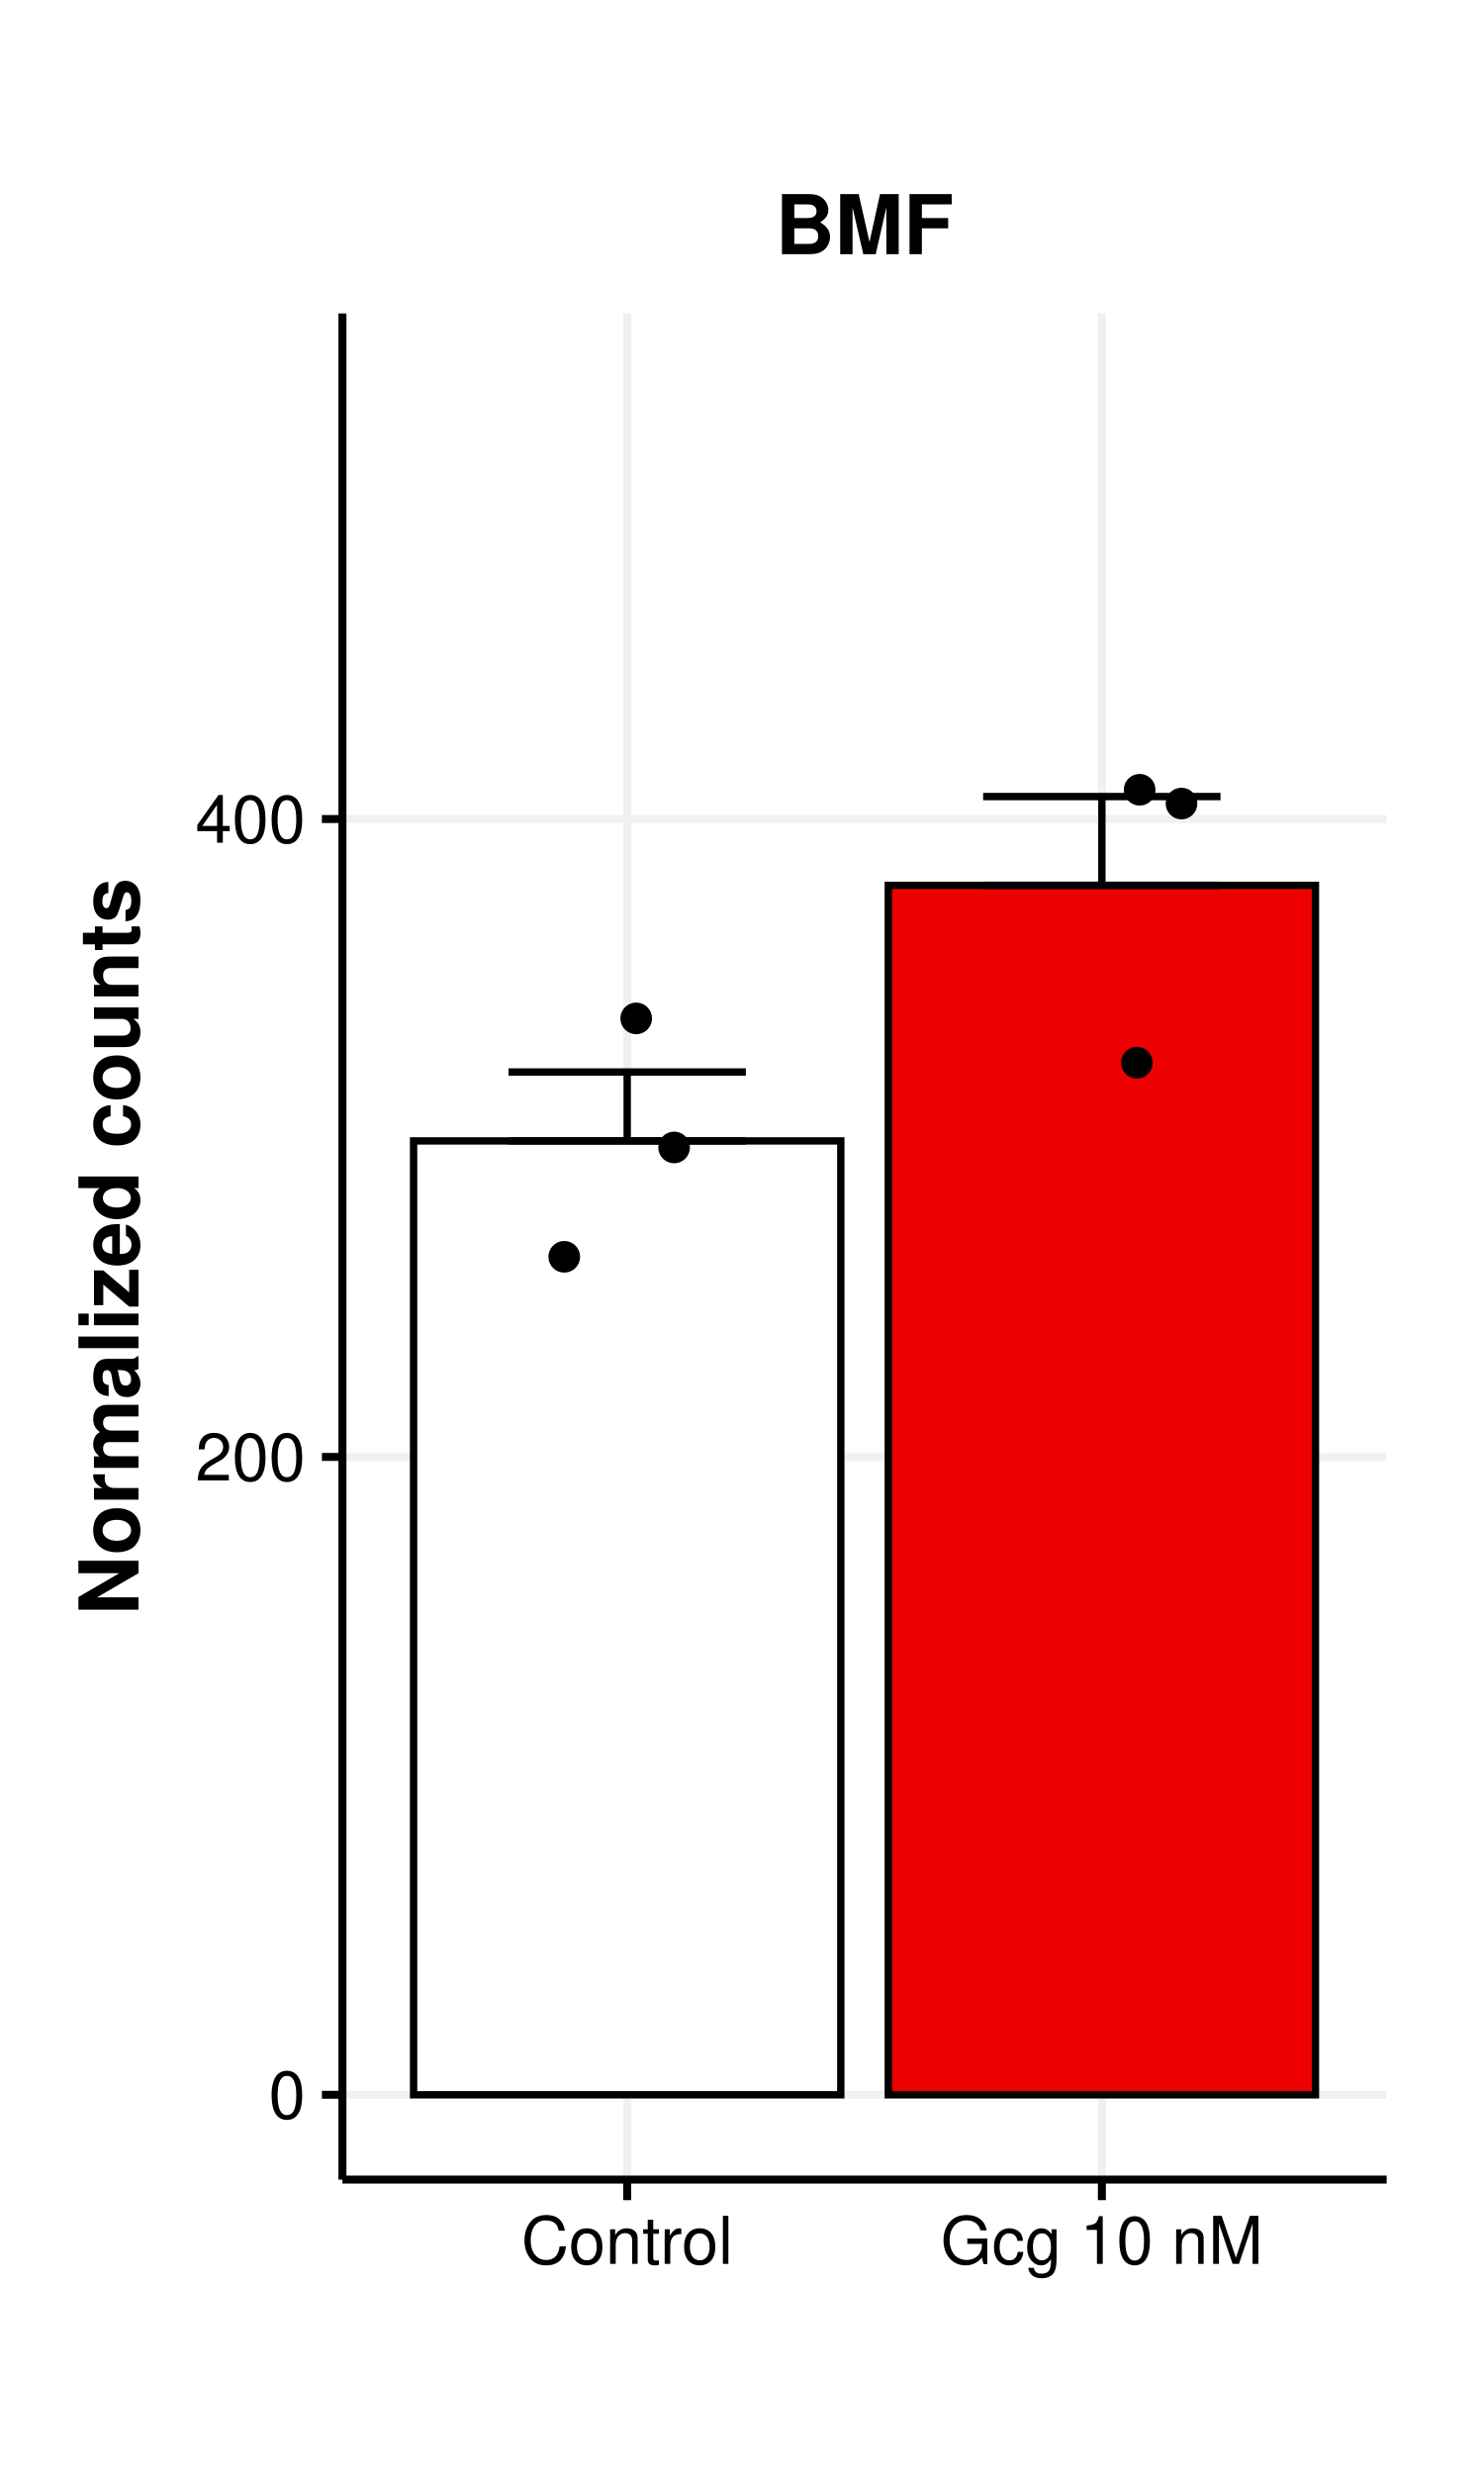
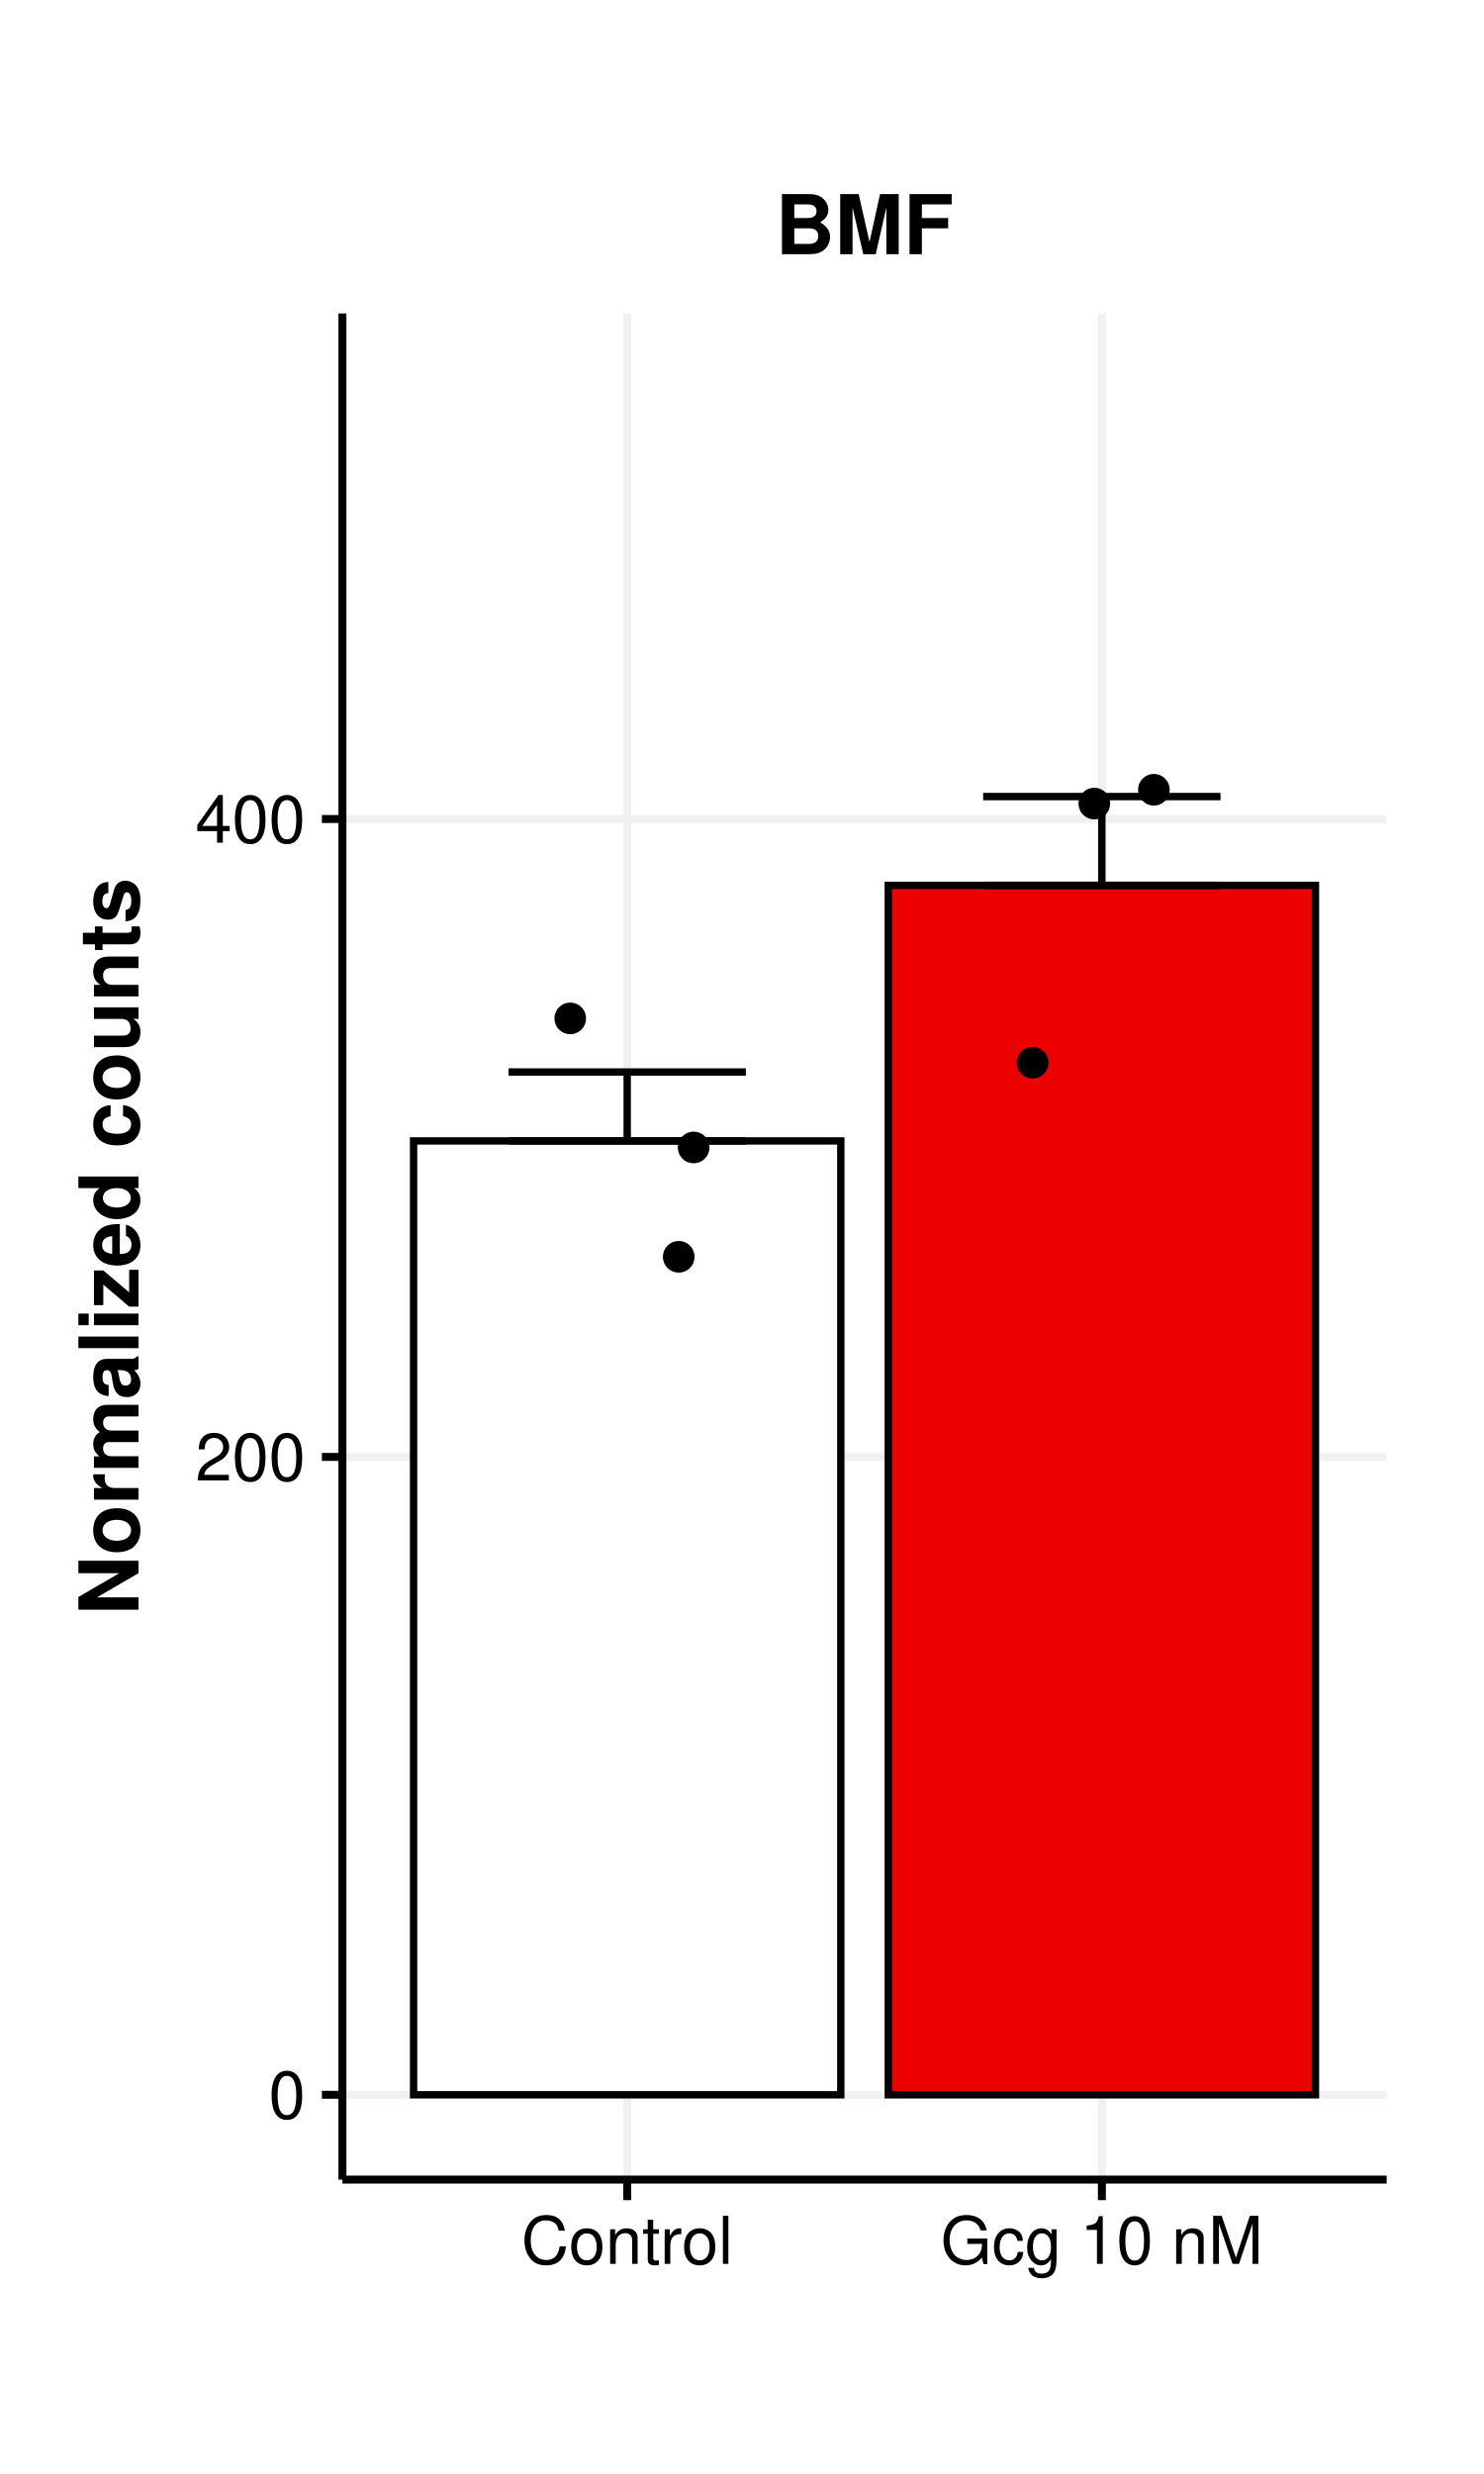
<svg xmlns="http://www.w3.org/2000/svg" class="svglite" width="216.00pt" height="360.00pt" viewBox="0 0 216.00 360.00">
  <defs>
    <style type="text/css">
    .svglite line, .svglite polyline, .svglite polygon, .svglite path, .svglite rect, .svglite circle {
      fill: none;
      stroke: #000000;
      stroke-linecap: round;
      stroke-linejoin: round;
      stroke-miterlimit: 10.00;
    }
    .svglite text {
      white-space: pre;
    }
  </style>
  </defs>
  <rect width="100%" height="100%" style="stroke: none; fill: #FFFFFF;" />
  <defs>
    <clipPath id="cpMC4wMHwyMTYuMDB8MC4wMHwzNjAuMDA=">
      <rect x="0.00" y="0.00" width="216.00" height="360.00" />
    </clipPath>
  </defs>
  <g clip-path="url(#cpMC4wMHwyMTYuMDB8MC4wMHwzNjAuMDA=)">
    <rect x="0" y="0.00" width="216.00" height="360.00" style="stroke-width: 1.16; stroke: none; fill: #FFFFFF;" />
  </g>
  <defs>
    <clipPath id="cpNDkuODR8MjAxLjgzfDQ1LjYxfDMxNy4xNg==">
      <rect x="49.84" y="45.61" width="151.99" height="271.55" />
    </clipPath>
  </defs>
  <g clip-path="url(#cpNDkuODR8MjAxLjgzfDQ1LjYxfDMxNy4xNg==)">
    <rect x="49.84" y="45.61" width="151.99" height="271.55" style="stroke-width: 1.16; stroke: none; fill: #FFFFFF;" />
    <polyline points="49.84,304.82 201.83,304.82 " style="stroke-width: 1.16; stroke: #F0F0F0; stroke-linecap: butt;" />
    <polyline points="49.84,212.00 201.83,212.00 " style="stroke-width: 1.16; stroke: #F0F0F0; stroke-linecap: butt;" />
    <polyline points="49.84,119.18 201.83,119.18 " style="stroke-width: 1.16; stroke: #F0F0F0; stroke-linecap: butt;" />
    <polyline points="91.29,317.16 91.29,45.61 " style="stroke-width: 1.16; stroke: #F0F0F0; stroke-linecap: butt;" />
    <polyline points="160.38,317.16 160.38,45.61 " style="stroke-width: 1.16; stroke: #F0F0F0; stroke-linecap: butt;" />
    <rect x="60.20" y="166.02" width="62.18" height="138.80" style="stroke-width: 1.07; stroke-linecap: butt; stroke-linejoin: miter; fill: #FFFFFF;" />
    <rect x="129.29" y="128.83" width="62.18" height="175.99" style="stroke-width: 1.07; stroke-linecap: butt; stroke-linejoin: miter; fill: #ED0000;" />
    <polyline points="74.02,155.99 108.56,155.99 " style="stroke-width: 1.07; stroke-linecap: butt;" />
    <polyline points="91.29,155.99 91.29,166.02 " style="stroke-width: 1.07; stroke-linecap: butt;" />
    <polyline points="74.02,166.02 108.56,166.02 " style="stroke-width: 1.07; stroke-linecap: butt;" />
    <polyline points="143.10,115.91 177.65,115.91 " style="stroke-width: 1.07; stroke-linecap: butt;" />
    <polyline points="160.38,115.91 160.38,128.83 " style="stroke-width: 1.07; stroke-linecap: butt;" />
    <polyline points="143.10,128.83 177.65,128.83 " style="stroke-width: 1.07; stroke-linecap: butt;" />
-     <circle cx="171.97" cy="116.93" r="1.95" style="stroke-width: 0.71; fill: #000000;" />
-     <circle cx="165.48" cy="154.64" r="1.95" style="stroke-width: 0.71; fill: #000000;" />
-     <circle cx="165.88" cy="114.92" r="1.95" style="stroke-width: 0.71; fill: #000000;" />
-     <circle cx="82.13" cy="182.88" r="1.95" style="stroke-width: 0.71; fill: #000000;" />
-     <circle cx="92.60" cy="148.19" r="1.95" style="stroke-width: 0.71; fill: #000000;" />
-     <circle cx="98.12" cy="166.97" r="1.95" style="stroke-width: 0.71; fill: #000000;" />
+     <circle cx="159.28" cy="116.93" r="1.95" style="stroke-width: 0.71; fill: #000000;" />
+     <circle cx="150.29" cy="154.64" r="1.95" style="stroke-width: 0.71; fill: #000000;" />
+     <circle cx="167.95" cy="114.92" r="1.95" style="stroke-width: 0.71; fill: #000000;" />
+     <circle cx="98.79" cy="182.88" r="1.95" style="stroke-width: 0.71; fill: #000000;" />
+     <circle cx="83.00" cy="148.19" r="1.95" style="stroke-width: 0.71; fill: #000000;" />
+     <circle cx="100.96" cy="166.97" r="1.95" style="stroke-width: 0.71; fill: #000000;" />
    <rect x="49.84" y="45.61" width="151.99" height="271.55" style="stroke-width: 1.16; stroke: none;" />
  </g>
  <g clip-path="url(#cpMC4wMHwyMTYuMDB8MC4wMHwzNjAuMDA=)">
    <polyline points="49.84,317.16 49.84,45.61 " style="stroke-width: 1.16; stroke-linecap: butt;" />
    <text x="44.46" y="308.26" text-anchor="end" style="font-size: 9.60px; font-family: &quot;Helvetica&quot;;" textLength="5.34px" lengthAdjust="spacingAndGlyphs">0</text>
    <text x="44.46" y="215.44" text-anchor="end" style="font-size: 9.60px; font-family: &quot;Helvetica&quot;;" textLength="16.01px" lengthAdjust="spacingAndGlyphs">200</text>
    <text x="44.46" y="122.62" text-anchor="end" style="font-size: 9.60px; font-family: &quot;Helvetica&quot;;" textLength="16.01px" lengthAdjust="spacingAndGlyphs">400</text>
    <polyline points="46.85,304.82 49.84,304.82 " style="stroke-width: 1.16; stroke-linecap: butt;" />
    <polyline points="46.85,212.00 49.84,212.00 " style="stroke-width: 1.16; stroke-linecap: butt;" />
    <polyline points="46.85,119.18 49.84,119.18 " style="stroke-width: 1.16; stroke-linecap: butt;" />
    <polyline points="49.84,317.16 201.83,317.16 " style="stroke-width: 1.16; stroke-linecap: butt;" />
    <polyline points="91.29,320.15 91.29,317.16 " style="stroke-width: 1.16; stroke-linecap: butt;" />
    <polyline points="160.38,320.15 160.38,317.16 " style="stroke-width: 1.16; stroke-linecap: butt;" />
    <text x="91.29" y="329.42" text-anchor="middle" style="font-size: 9.60px; font-family: &quot;Helvetica&quot;;" textLength="30.92px" lengthAdjust="spacingAndGlyphs">Control</text>
    <text x="160.38" y="329.42" text-anchor="middle" style="font-size: 9.60px; font-family: &quot;Helvetica&quot;;" textLength="46.92px" lengthAdjust="spacingAndGlyphs">Gcg 10 nM</text>
    <text transform="translate(20.16,181.39) rotate(-90)" text-anchor="middle" style="font-size: 12.00px; font-weight: bold; font-family: &quot;Helvetica&quot;;" textLength="107.35px" lengthAdjust="spacingAndGlyphs">Normalized counts</text>
    <text x="125.83" y="36.99" text-anchor="middle" style="font-size: 12.00px; font-weight: bold; font-family: &quot;Helvetica&quot;;" textLength="25.99px" lengthAdjust="spacingAndGlyphs">BMF</text>
  </g>
</svg>
